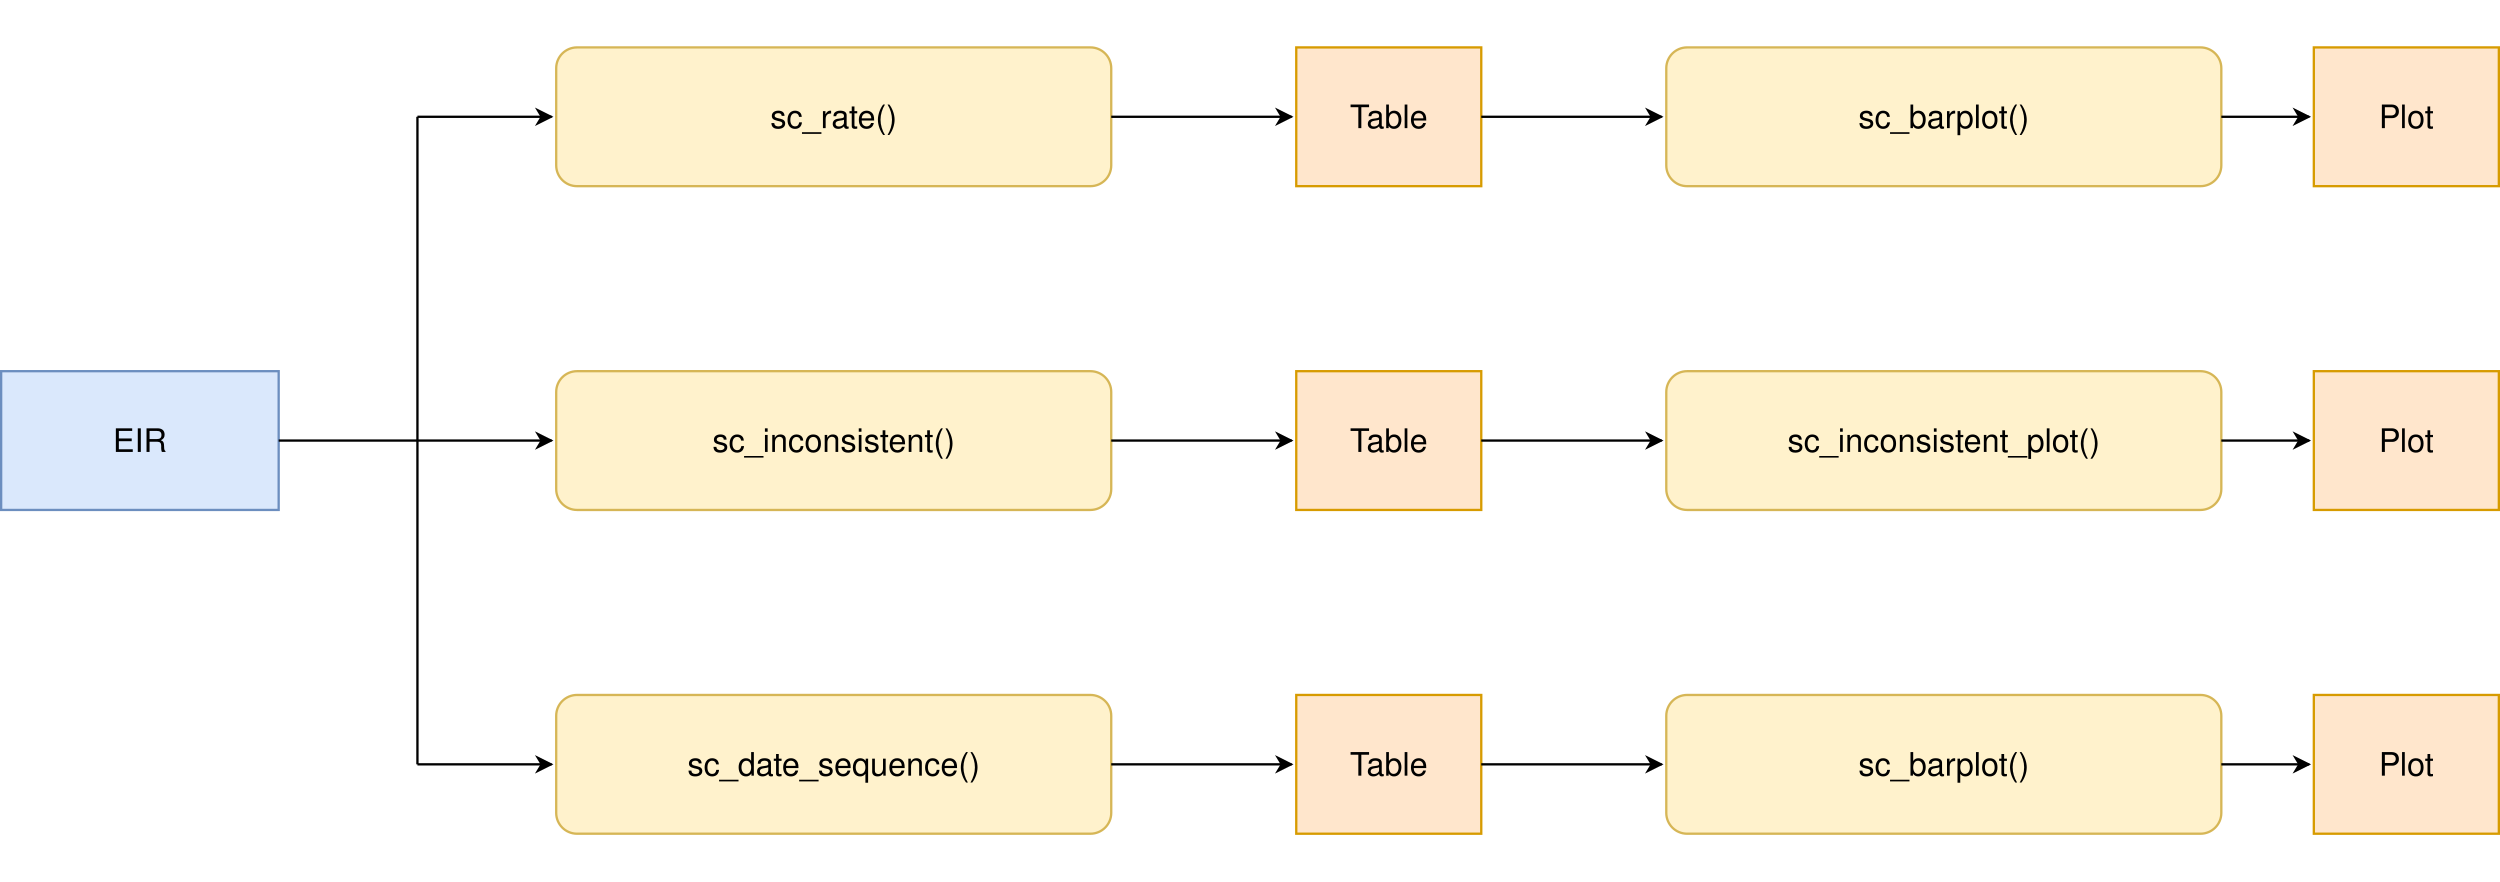
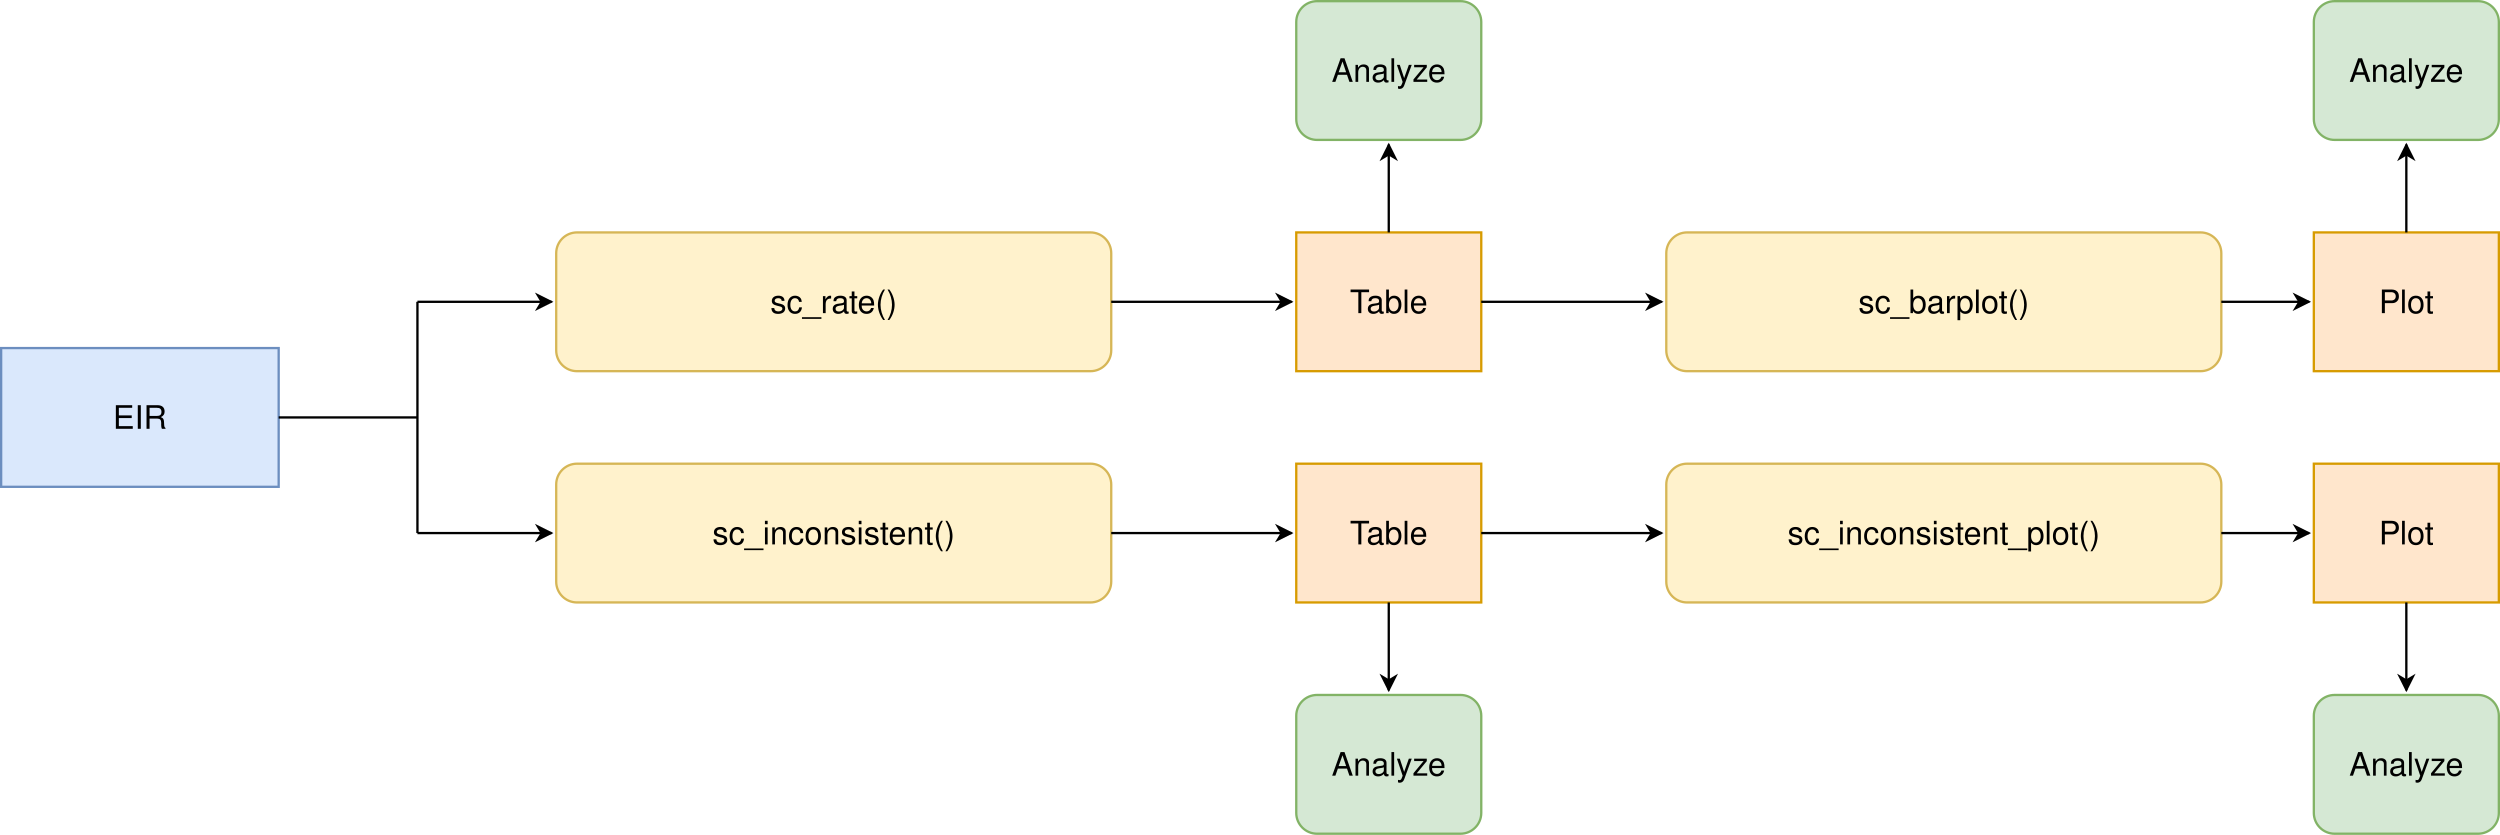
- <svg xmlns="http://www.w3.org/2000/svg" style="background: #ffffff; background-color: #ffffff; color-scheme: light;" version="1.1" width="1081px" height="381px" viewBox="-0.5 -0.5 1081 381">
+ <svg xmlns="http://www.w3.org/2000/svg" style="background: #ffffff; background-color: #ffffff; color-scheme: light;" version="1.1" width="1081px" height="361px" viewBox="-0.5 -0.5 1081 361">
  <defs>
    <marker id="arrow" viewBox="0 0 10 10" refX="9" refY="5" markerWidth="8" markerHeight="8" orient="auto-start-reverse">
      <path d="M 0 0 L 10 5 L 0 10 L 3 5 z" fill="#000000" />
    </marker>
  </defs>
  <g font-family="Helvetica, Arial, sans-serif" font-size="14px" text-anchor="middle" fill="#000000">
-     <rect x="0" y="160" width="120" height="60" fill="#dae8fc" stroke="#6c8ebf" />
-     <text x="60" y="190" dy="0.35em">EIR</text>
-     <path d="M 120 190 L 180 190" fill="none" stroke="#000000" />
-     <path d="M 180 50 L 180 330" fill="none" stroke="#000000" />
-     <path d="M 180 50 L 238 50" fill="none" stroke="#000000" marker-end="url(#arrow)" />
-     <path d="M 180 190 L 238 190" fill="none" stroke="#000000" marker-end="url(#arrow)" />
-     <path d="M 180 330 L 238 330" fill="none" stroke="#000000" marker-end="url(#arrow)" />
-     <rect x="240" y="20" width="240" height="60" rx="9" fill="#fff2cc" stroke="#d6b656" />
-     <text x="360" y="50" dy="0.35em">sc_rate()</text>
-     <path d="M 480 50 L 558 50" fill="none" stroke="#000000" marker-end="url(#arrow)" />
-     <rect x="560" y="20" width="80" height="60" fill="#ffe6cc" stroke="#d79b00" />
-     <text x="600" y="50" dy="0.35em">Table</text>
-     <path d="M 640 50 L 718 50" fill="none" stroke="#000000" marker-end="url(#arrow)" />
-     <rect x="720" y="20" width="240" height="60" rx="9" fill="#fff2cc" stroke="#d6b656" />
-     <text x="840" y="50" dy="0.35em">sc_barplot()</text>
-     <path d="M 960 50 L 998 50" fill="none" stroke="#000000" marker-end="url(#arrow)" />
-     <rect x="1000" y="20" width="80" height="60" fill="#ffe6cc" stroke="#d79b00" />
-     <text x="1040" y="50" dy="0.35em">Plot</text>
-     <rect x="240" y="160" width="240" height="60" rx="9" fill="#fff2cc" stroke="#d6b656" />
-     <text x="360" y="190" dy="0.35em">sc_inconsistent()</text>
-     <path d="M 480 190 L 558 190" fill="none" stroke="#000000" marker-end="url(#arrow)" />
-     <rect x="560" y="160" width="80" height="60" fill="#ffe6cc" stroke="#d79b00" />
-     <text x="600" y="190" dy="0.35em">Table</text>
-     <path d="M 640 190 L 718 190" fill="none" stroke="#000000" marker-end="url(#arrow)" />
-     <rect x="720" y="160" width="240" height="60" rx="9" fill="#fff2cc" stroke="#d6b656" />
-     <text x="840" y="190" dy="0.35em">sc_inconsistent_plot()</text>
-     <path d="M 960 190 L 998 190" fill="none" stroke="#000000" marker-end="url(#arrow)" />
-     <rect x="1000" y="160" width="80" height="60" fill="#ffe6cc" stroke="#d79b00" />
-     <text x="1040" y="190" dy="0.35em">Plot</text>
-     <rect x="240" y="300" width="240" height="60" rx="9" fill="#fff2cc" stroke="#d6b656" />
-     <text x="360" y="330" dy="0.35em">sc_date_sequence()</text>
-     <path d="M 480 330 L 558 330" fill="none" stroke="#000000" marker-end="url(#arrow)" />
-     <rect x="560" y="300" width="80" height="60" fill="#ffe6cc" stroke="#d79b00" />
-     <text x="600" y="330" dy="0.35em">Table</text>
-     <path d="M 640 330 L 718 330" fill="none" stroke="#000000" marker-end="url(#arrow)" />
-     <rect x="720" y="300" width="240" height="60" rx="9" fill="#fff2cc" stroke="#d6b656" />
-     <text x="840" y="330" dy="0.35em">sc_barplot()</text>
-     <path d="M 960 330 L 998 330" fill="none" stroke="#000000" marker-end="url(#arrow)" />
-     <rect x="1000" y="300" width="80" height="60" fill="#ffe6cc" stroke="#d79b00" />
-     <text x="1040" y="330" dy="0.35em">Plot</text>
+     <rect x="0" y="150" width="120" height="60" fill="#dae8fc" stroke="#6c8ebf" />
+     <text x="60" y="180" dy="0.35em">EIR</text>
+     <path d="M 120 180 L 180 180" fill="none" stroke="#000000" />
+     <path d="M 180 130 L 180 230" fill="none" stroke="#000000" />
+     <path d="M 180 130 L 238 130" fill="none" stroke="#000000" marker-end="url(#arrow)" />
+     <path d="M 180 230 L 238 230" fill="none" stroke="#000000" marker-end="url(#arrow)" />
+     <rect x="240" y="100" width="240" height="60" rx="9" fill="#fff2cc" stroke="#d6b656" />
+     <text x="360" y="130" dy="0.35em">sc_rate()</text>
+     <path d="M 480 130 L 558 130" fill="none" stroke="#000000" marker-end="url(#arrow)" />
+     <rect x="560" y="100" width="80" height="60" fill="#ffe6cc" stroke="#d79b00" />
+     <text x="600" y="130" dy="0.35em">Table</text>
+     <path d="M 640 130 L 718 130" fill="none" stroke="#000000" marker-end="url(#arrow)" />
+     <rect x="720" y="100" width="240" height="60" rx="9" fill="#fff2cc" stroke="#d6b656" />
+     <text x="840" y="130" dy="0.35em">sc_barplot()</text>
+     <path d="M 960 130 L 998 130" fill="none" stroke="#000000" marker-end="url(#arrow)" />
+     <rect x="1000" y="100" width="80" height="60" fill="#ffe6cc" stroke="#d79b00" />
+     <text x="1040" y="130" dy="0.35em">Plot</text>
+     <path d="M 600 100 L 600 62" fill="none" stroke="#000000" marker-end="url(#arrow)" />
+     <rect x="560" y="0" width="80" height="60" rx="9" fill="#d5e8d4" stroke="#82b366" />
+     <text x="600" y="30" dy="0.35em">Analyze</text>
+     <path d="M 1040 100 L 1040 62" fill="none" stroke="#000000" marker-end="url(#arrow)" />
+     <rect x="1000" y="0" width="80" height="60" rx="9" fill="#d5e8d4" stroke="#82b366" />
+     <text x="1040" y="30" dy="0.35em">Analyze</text>
+     <rect x="240" y="200" width="240" height="60" rx="9" fill="#fff2cc" stroke="#d6b656" />
+     <text x="360" y="230" dy="0.35em">sc_inconsistent()</text>
+     <path d="M 480 230 L 558 230" fill="none" stroke="#000000" marker-end="url(#arrow)" />
+     <rect x="560" y="200" width="80" height="60" fill="#ffe6cc" stroke="#d79b00" />
+     <text x="600" y="230" dy="0.35em">Table</text>
+     <path d="M 640 230 L 718 230" fill="none" stroke="#000000" marker-end="url(#arrow)" />
+     <rect x="720" y="200" width="240" height="60" rx="9" fill="#fff2cc" stroke="#d6b656" />
+     <text x="840" y="230" dy="0.35em">sc_inconsistent_plot()</text>
+     <path d="M 960 230 L 998 230" fill="none" stroke="#000000" marker-end="url(#arrow)" />
+     <rect x="1000" y="200" width="80" height="60" fill="#ffe6cc" stroke="#d79b00" />
+     <text x="1040" y="230" dy="0.35em">Plot</text>
+     <path d="M 600 260 L 600 298" fill="none" stroke="#000000" marker-end="url(#arrow)" />
+     <rect x="560" y="300" width="80" height="60" rx="9" fill="#d5e8d4" stroke="#82b366" />
+     <text x="600" y="330" dy="0.35em">Analyze</text>
+     <path d="M 1040 260 L 1040 298" fill="none" stroke="#000000" marker-end="url(#arrow)" />
+     <rect x="1000" y="300" width="80" height="60" rx="9" fill="#d5e8d4" stroke="#82b366" />
+     <text x="1040" y="330" dy="0.35em">Analyze</text>
  </g>
</svg>
